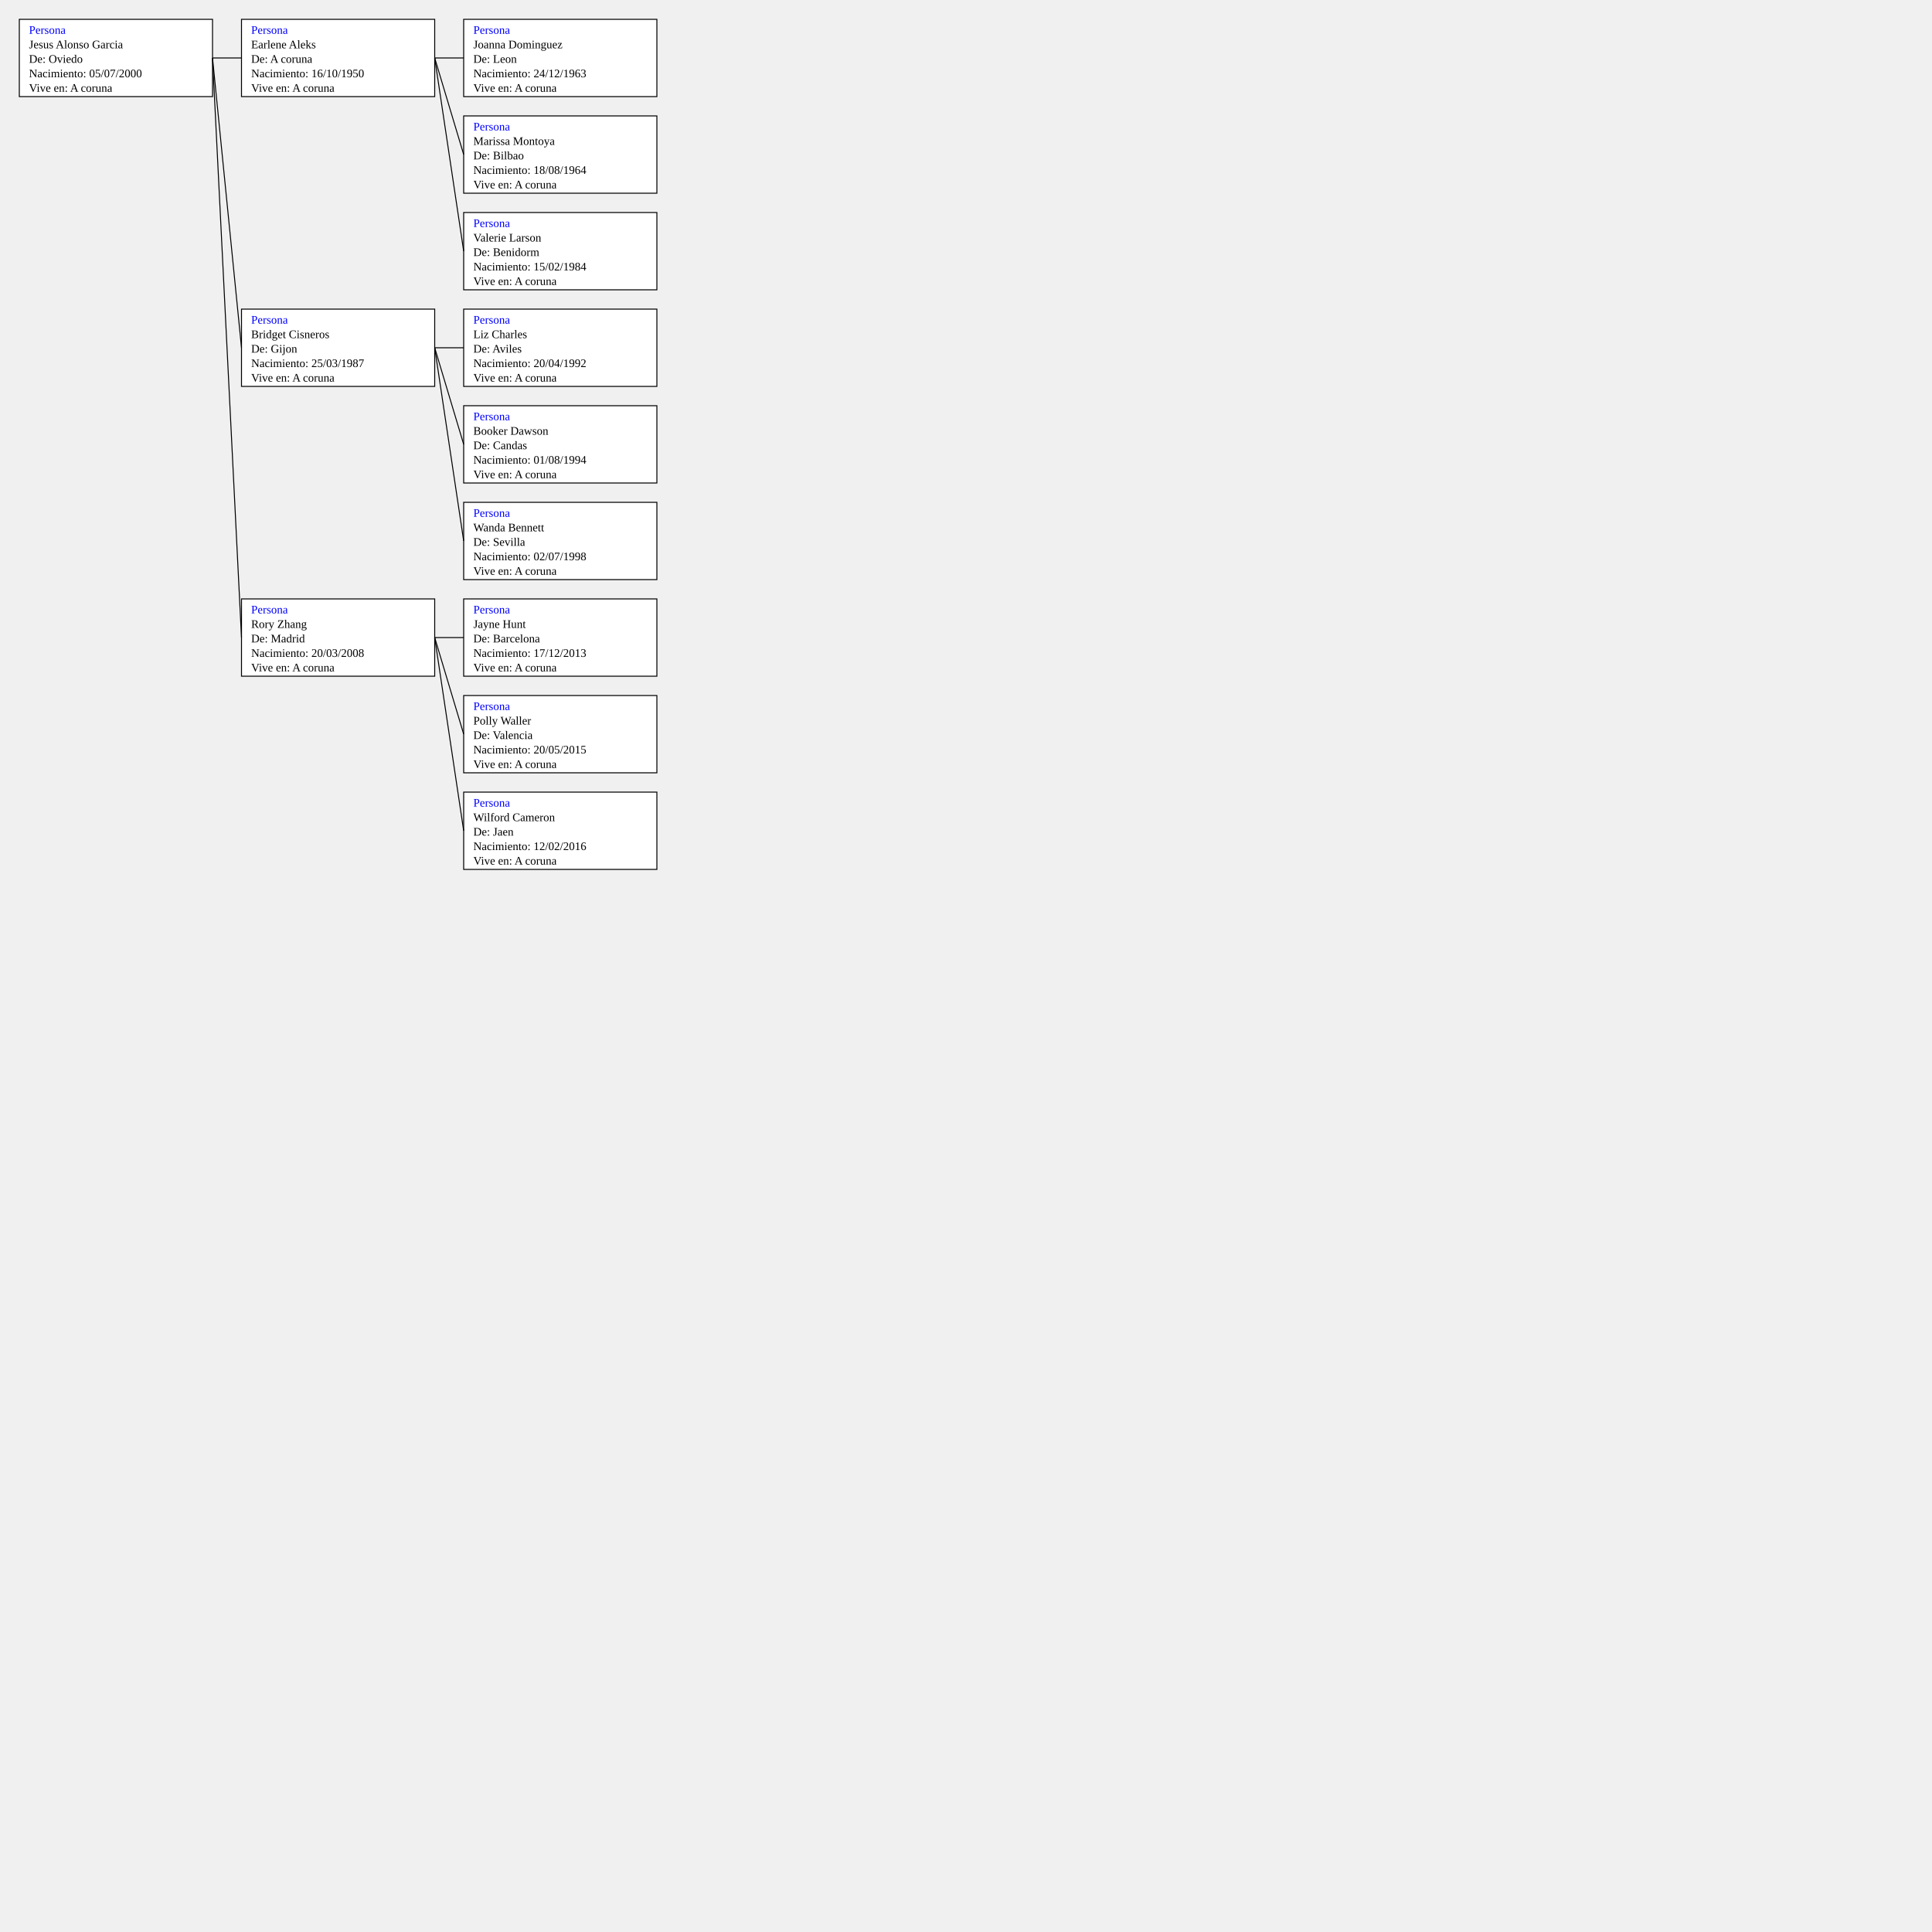
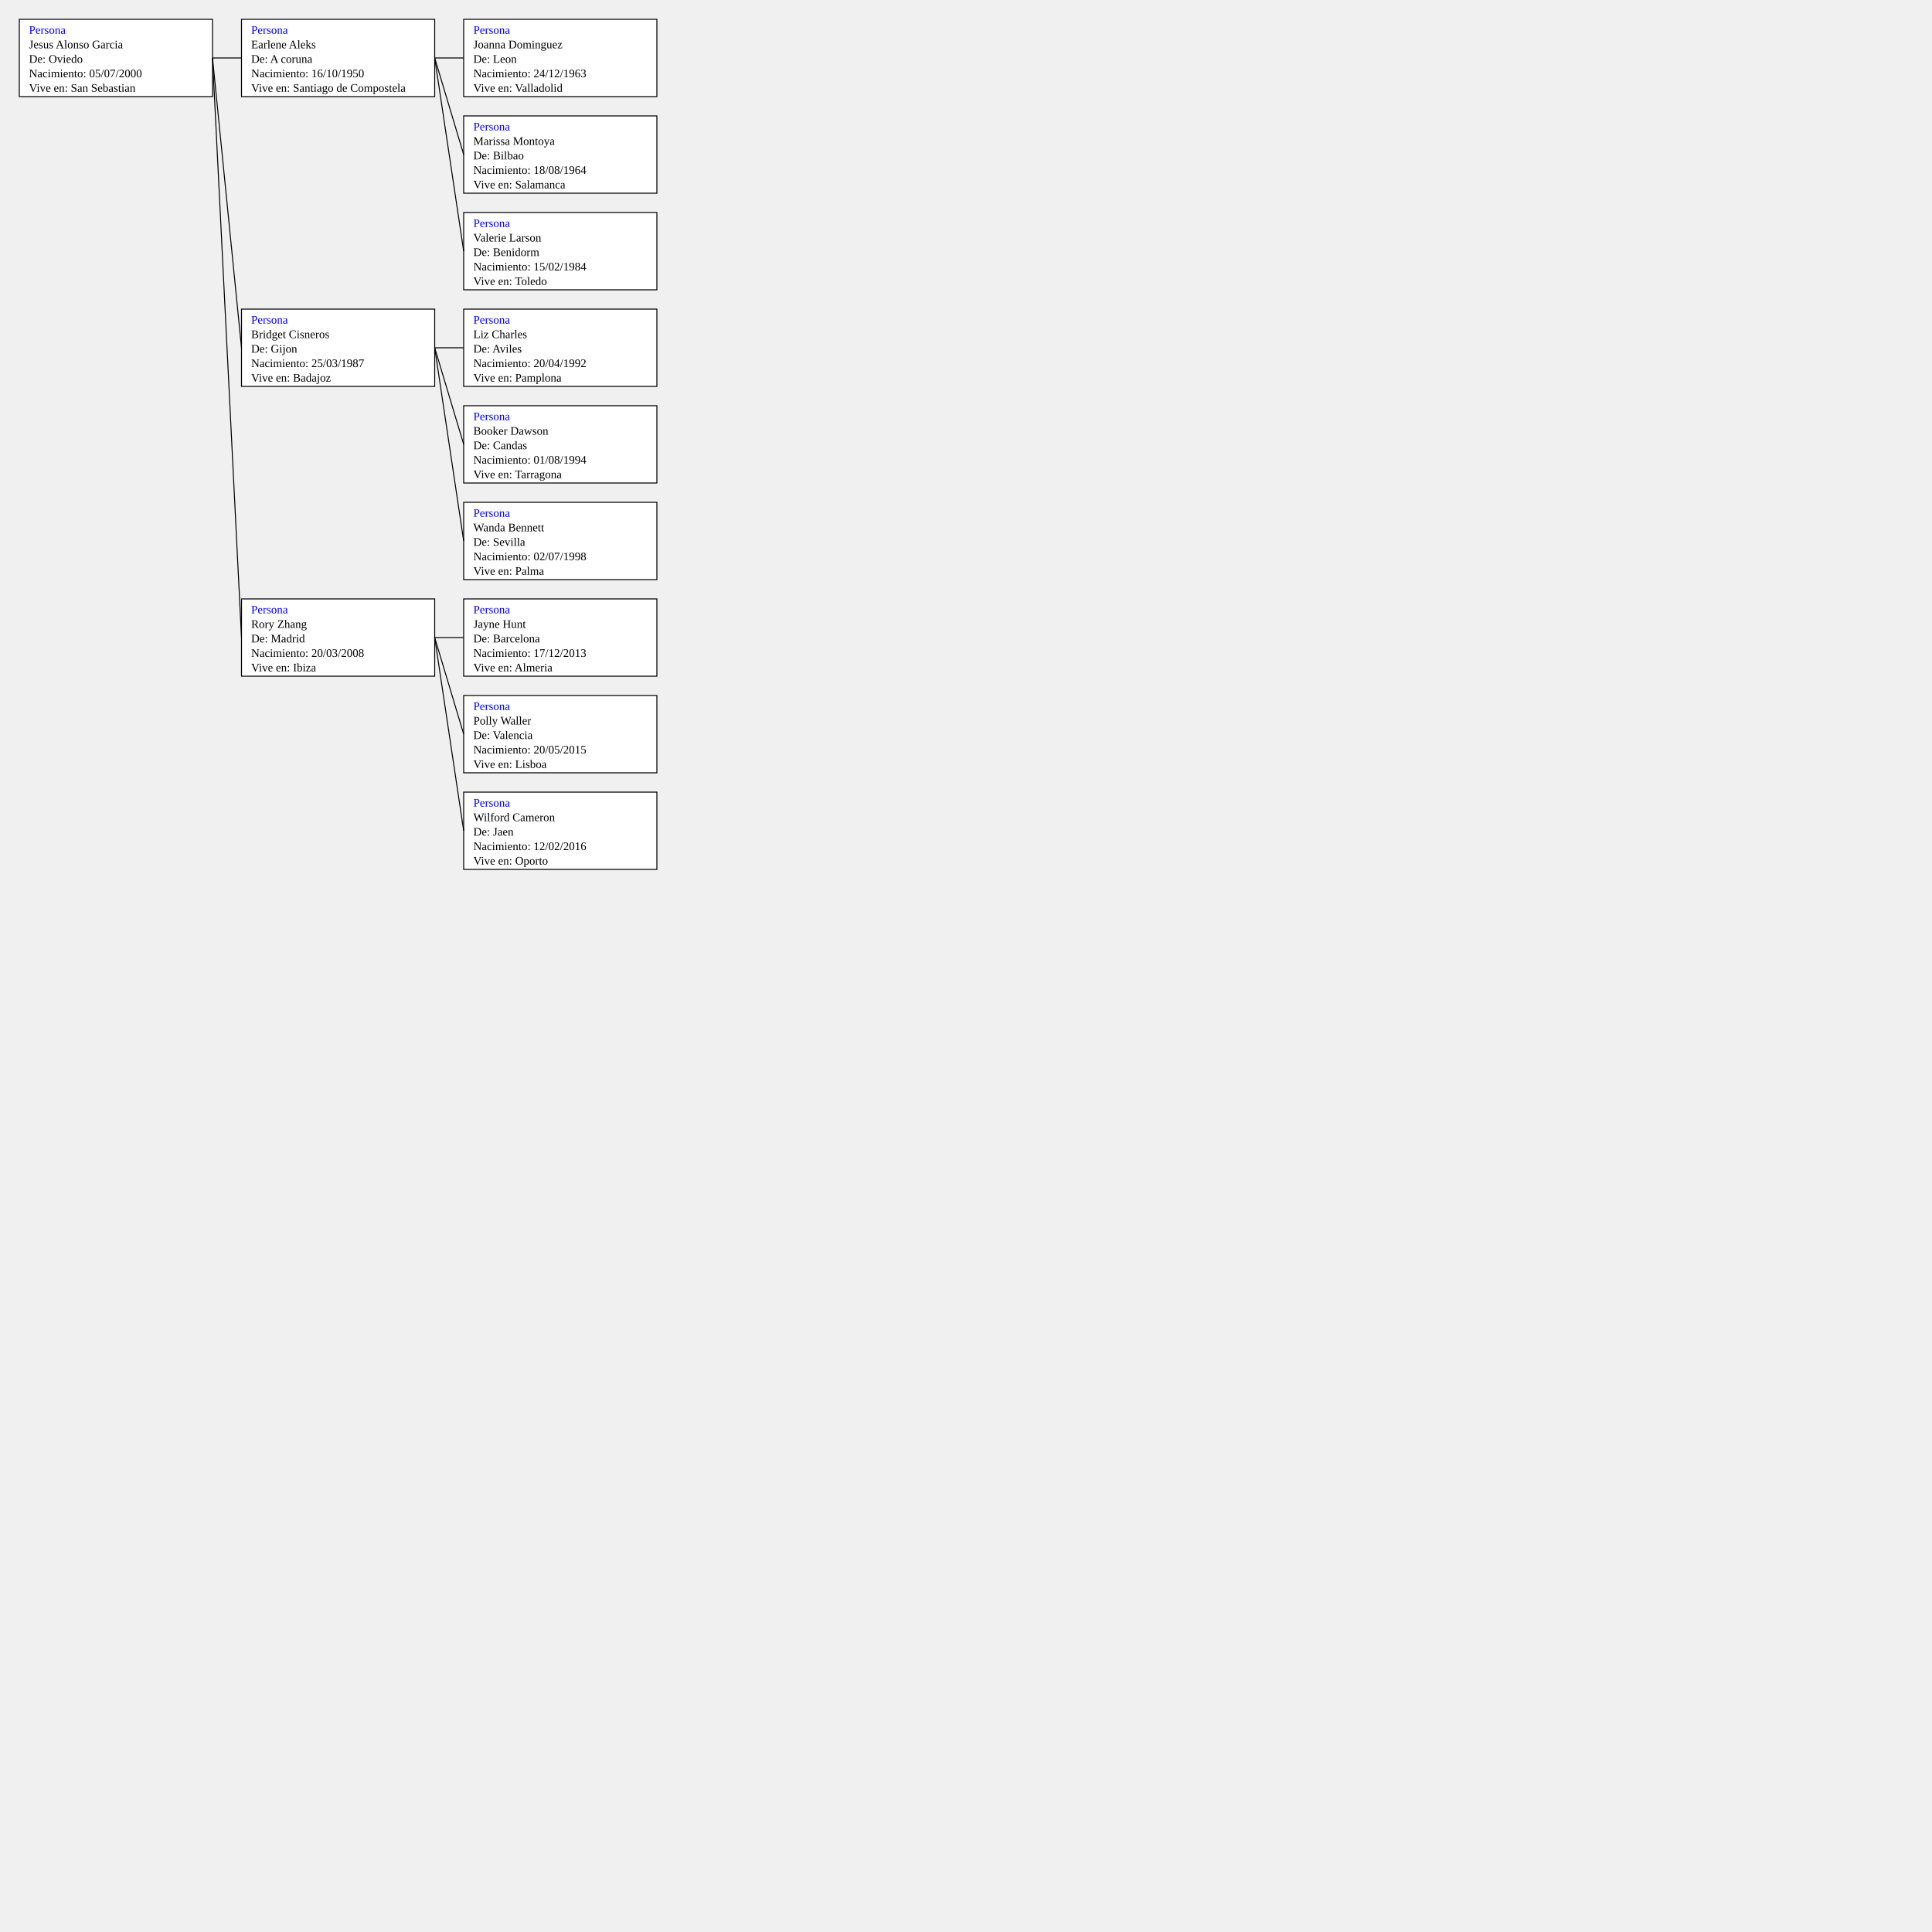
<svg xmlns="http://www.w3.org/2000/svg" width="2000" height="2000" style="overflow:visible" version="1.1">
  <rect x="20" y="20" width="200" height="80" style="fill:white; stroke:black;stroke-width:1" />
  <text x="30" y="35" style="fill:blue">Persona</text>
  <text x="30" y="50" style="fill:black">Jesus Alonso Garcia</text>
  <text x="30" y="65" style="fill:black">De: Oviedo</text>
  <text x="30" y="80" style="fill:black">Nacimiento: 05/07/2000</text>
-   <text x="30" y="95" style="fill:black">Vive en: A coruna</text>
+   <text x="30" y="95" style="fill:black">Vive en: San Sebastian</text>
  <rect x="250" y="20" width="200" height="80" style="fill:white; stroke:black;stroke-width:1" />
  <text x="260" y="35" style="fill:blue">Persona</text>
  <text x="260" y="50" style="fill:black">Earlene Aleks</text>
  <text x="260" y="65" style="fill:black">De: A coruna</text>
  <text x="260" y="80" style="fill:black">Nacimiento: 16/10/1950</text>
-   <text x="260" y="95" style="fill:black">Vive en: A coruna</text>
+   <text x="260" y="95" style="fill:black">Vive en: Santiago de Compostela</text>
  <rect x="480" y="20" width="200" height="80" style="fill:white; stroke:black;stroke-width:1" />
  <text x="490" y="35" style="fill:blue">Persona</text>
  <text x="490" y="50" style="fill:black">Joanna Dominguez</text>
  <text x="490" y="65" style="fill:black">De: Leon</text>
  <text x="490" y="80" style="fill:black">Nacimiento: 24/12/1963</text>
-   <text x="490" y="95" style="fill:black">Vive en: A coruna</text>
+   <text x="490" y="95" style="fill:black">Vive en: Valladolid</text>
  <line x1="450" y1="60.0" x2="480" y2="60.0" style="fill:transparent;stroke:black" />
  <rect x="480" y="120" width="200" height="80" style="fill:white; stroke:black;stroke-width:1" />
  <text x="490" y="135" style="fill:blue">Persona</text>
  <text x="490" y="150" style="fill:black">Marissa Montoya</text>
  <text x="490" y="165" style="fill:black">De: Bilbao</text>
  <text x="490" y="180" style="fill:black">Nacimiento: 18/08/1964</text>
-   <text x="490" y="195" style="fill:black">Vive en: A coruna</text>
+   <text x="490" y="195" style="fill:black">Vive en: Salamanca</text>
  <line x1="450" y1="60.0" x2="480" y2="160.0" style="fill:transparent;stroke:black" />
  <rect x="480" y="220" width="200" height="80" style="fill:white; stroke:black;stroke-width:1" />
  <text x="490" y="235" style="fill:blue">Persona</text>
  <text x="490" y="250" style="fill:black">Valerie Larson</text>
  <text x="490" y="265" style="fill:black">De: Benidorm</text>
  <text x="490" y="280" style="fill:black">Nacimiento: 15/02/1984</text>
-   <text x="490" y="295" style="fill:black">Vive en: A coruna</text>
+   <text x="490" y="295" style="fill:black">Vive en: Toledo</text>
  <line x1="450" y1="60.0" x2="480" y2="260.0" style="fill:transparent;stroke:black" />
  <line x1="220" y1="60.0" x2="250" y2="60.0" style="fill:transparent;stroke:black" />
  <rect x="250" y="320" width="200" height="80" style="fill:white; stroke:black;stroke-width:1" />
  <text x="260" y="335" style="fill:blue">Persona</text>
  <text x="260" y="350" style="fill:black">Bridget Cisneros</text>
  <text x="260" y="365" style="fill:black">De: Gijon</text>
  <text x="260" y="380" style="fill:black">Nacimiento: 25/03/1987</text>
-   <text x="260" y="395" style="fill:black">Vive en: A coruna</text>
+   <text x="260" y="395" style="fill:black">Vive en: Badajoz</text>
  <rect x="480" y="320" width="200" height="80" style="fill:white; stroke:black;stroke-width:1" />
  <text x="490" y="335" style="fill:blue">Persona</text>
  <text x="490" y="350" style="fill:black">Liz Charles</text>
  <text x="490" y="365" style="fill:black">De: Aviles</text>
  <text x="490" y="380" style="fill:black">Nacimiento: 20/04/1992</text>
-   <text x="490" y="395" style="fill:black">Vive en: A coruna</text>
+   <text x="490" y="395" style="fill:black">Vive en: Pamplona</text>
  <line x1="450" y1="360.0" x2="480" y2="360.0" style="fill:transparent;stroke:black" />
  <rect x="480" y="420" width="200" height="80" style="fill:white; stroke:black;stroke-width:1" />
  <text x="490" y="435" style="fill:blue">Persona</text>
  <text x="490" y="450" style="fill:black">Booker Dawson</text>
  <text x="490" y="465" style="fill:black">De: Candas</text>
  <text x="490" y="480" style="fill:black">Nacimiento: 01/08/1994</text>
-   <text x="490" y="495" style="fill:black">Vive en: A coruna</text>
+   <text x="490" y="495" style="fill:black">Vive en: Tarragona</text>
  <line x1="450" y1="360.0" x2="480" y2="460.0" style="fill:transparent;stroke:black" />
  <rect x="480" y="520" width="200" height="80" style="fill:white; stroke:black;stroke-width:1" />
  <text x="490" y="535" style="fill:blue">Persona</text>
  <text x="490" y="550" style="fill:black">Wanda Bennett</text>
  <text x="490" y="565" style="fill:black">De: Sevilla</text>
  <text x="490" y="580" style="fill:black">Nacimiento: 02/07/1998</text>
-   <text x="490" y="595" style="fill:black">Vive en: A coruna</text>
+   <text x="490" y="595" style="fill:black">Vive en: Palma</text>
  <line x1="450" y1="360.0" x2="480" y2="560.0" style="fill:transparent;stroke:black" />
  <line x1="220" y1="60.0" x2="250" y2="360.0" style="fill:transparent;stroke:black" />
  <rect x="250" y="620" width="200" height="80" style="fill:white; stroke:black;stroke-width:1" />
  <text x="260" y="635" style="fill:blue">Persona</text>
  <text x="260" y="650" style="fill:black">Rory Zhang</text>
  <text x="260" y="665" style="fill:black">De: Madrid</text>
  <text x="260" y="680" style="fill:black">Nacimiento: 20/03/2008</text>
-   <text x="260" y="695" style="fill:black">Vive en: A coruna</text>
+   <text x="260" y="695" style="fill:black">Vive en: Ibiza</text>
  <rect x="480" y="620" width="200" height="80" style="fill:white; stroke:black;stroke-width:1" />
  <text x="490" y="635" style="fill:blue">Persona</text>
  <text x="490" y="650" style="fill:black">Jayne Hunt</text>
  <text x="490" y="665" style="fill:black">De: Barcelona</text>
  <text x="490" y="680" style="fill:black">Nacimiento: 17/12/2013</text>
-   <text x="490" y="695" style="fill:black">Vive en: A coruna</text>
+   <text x="490" y="695" style="fill:black">Vive en: Almeria</text>
  <line x1="450" y1="660.0" x2="480" y2="660.0" style="fill:transparent;stroke:black" />
  <rect x="480" y="720" width="200" height="80" style="fill:white; stroke:black;stroke-width:1" />
  <text x="490" y="735" style="fill:blue">Persona</text>
  <text x="490" y="750" style="fill:black">Polly Waller</text>
  <text x="490" y="765" style="fill:black">De: Valencia</text>
  <text x="490" y="780" style="fill:black">Nacimiento: 20/05/2015</text>
-   <text x="490" y="795" style="fill:black">Vive en: A coruna</text>
+   <text x="490" y="795" style="fill:black">Vive en: Lisboa</text>
  <line x1="450" y1="660.0" x2="480" y2="760.0" style="fill:transparent;stroke:black" />
  <rect x="480" y="820" width="200" height="80" style="fill:white; stroke:black;stroke-width:1" />
  <text x="490" y="835" style="fill:blue">Persona</text>
  <text x="490" y="850" style="fill:black">Wilford Cameron</text>
  <text x="490" y="865" style="fill:black">De: Jaen</text>
  <text x="490" y="880" style="fill:black">Nacimiento: 12/02/2016</text>
-   <text x="490" y="895" style="fill:black">Vive en: A coruna</text>
+   <text x="490" y="895" style="fill:black">Vive en: Oporto</text>
  <line x1="450" y1="660.0" x2="480" y2="860.0" style="fill:transparent;stroke:black" />
  <line x1="220" y1="60.0" x2="250" y2="660.0" style="fill:transparent;stroke:black" />
</svg>
